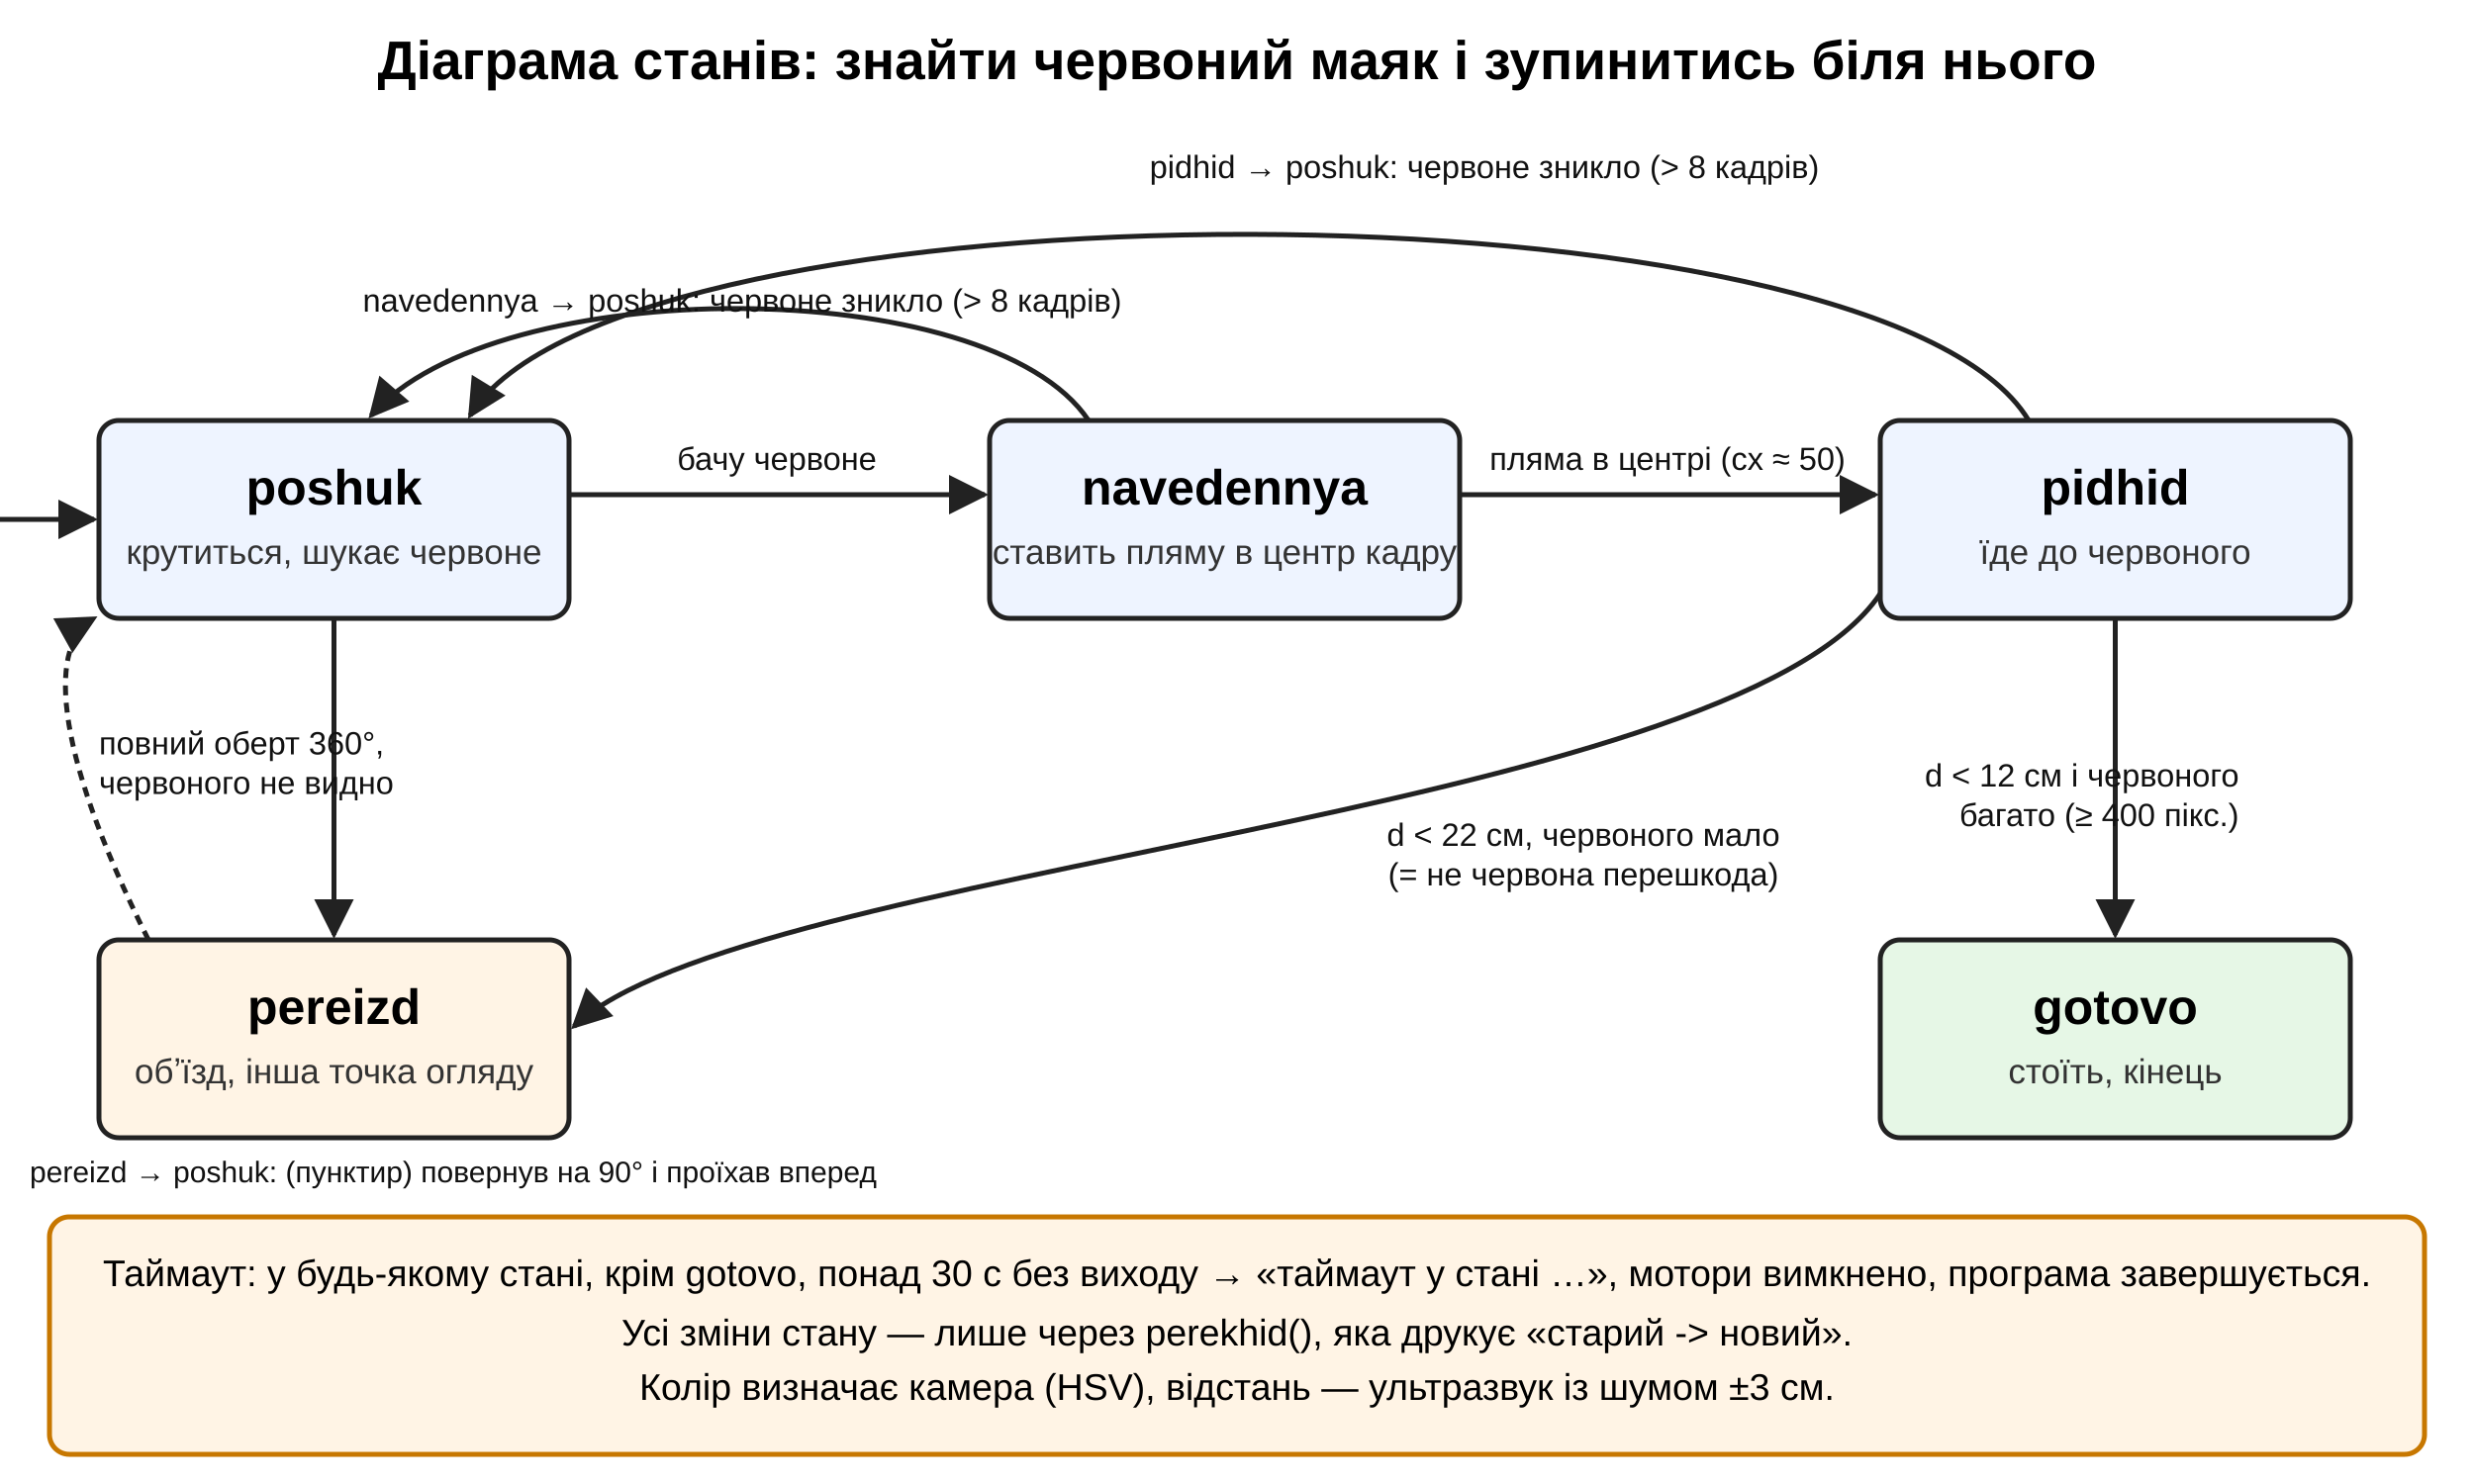
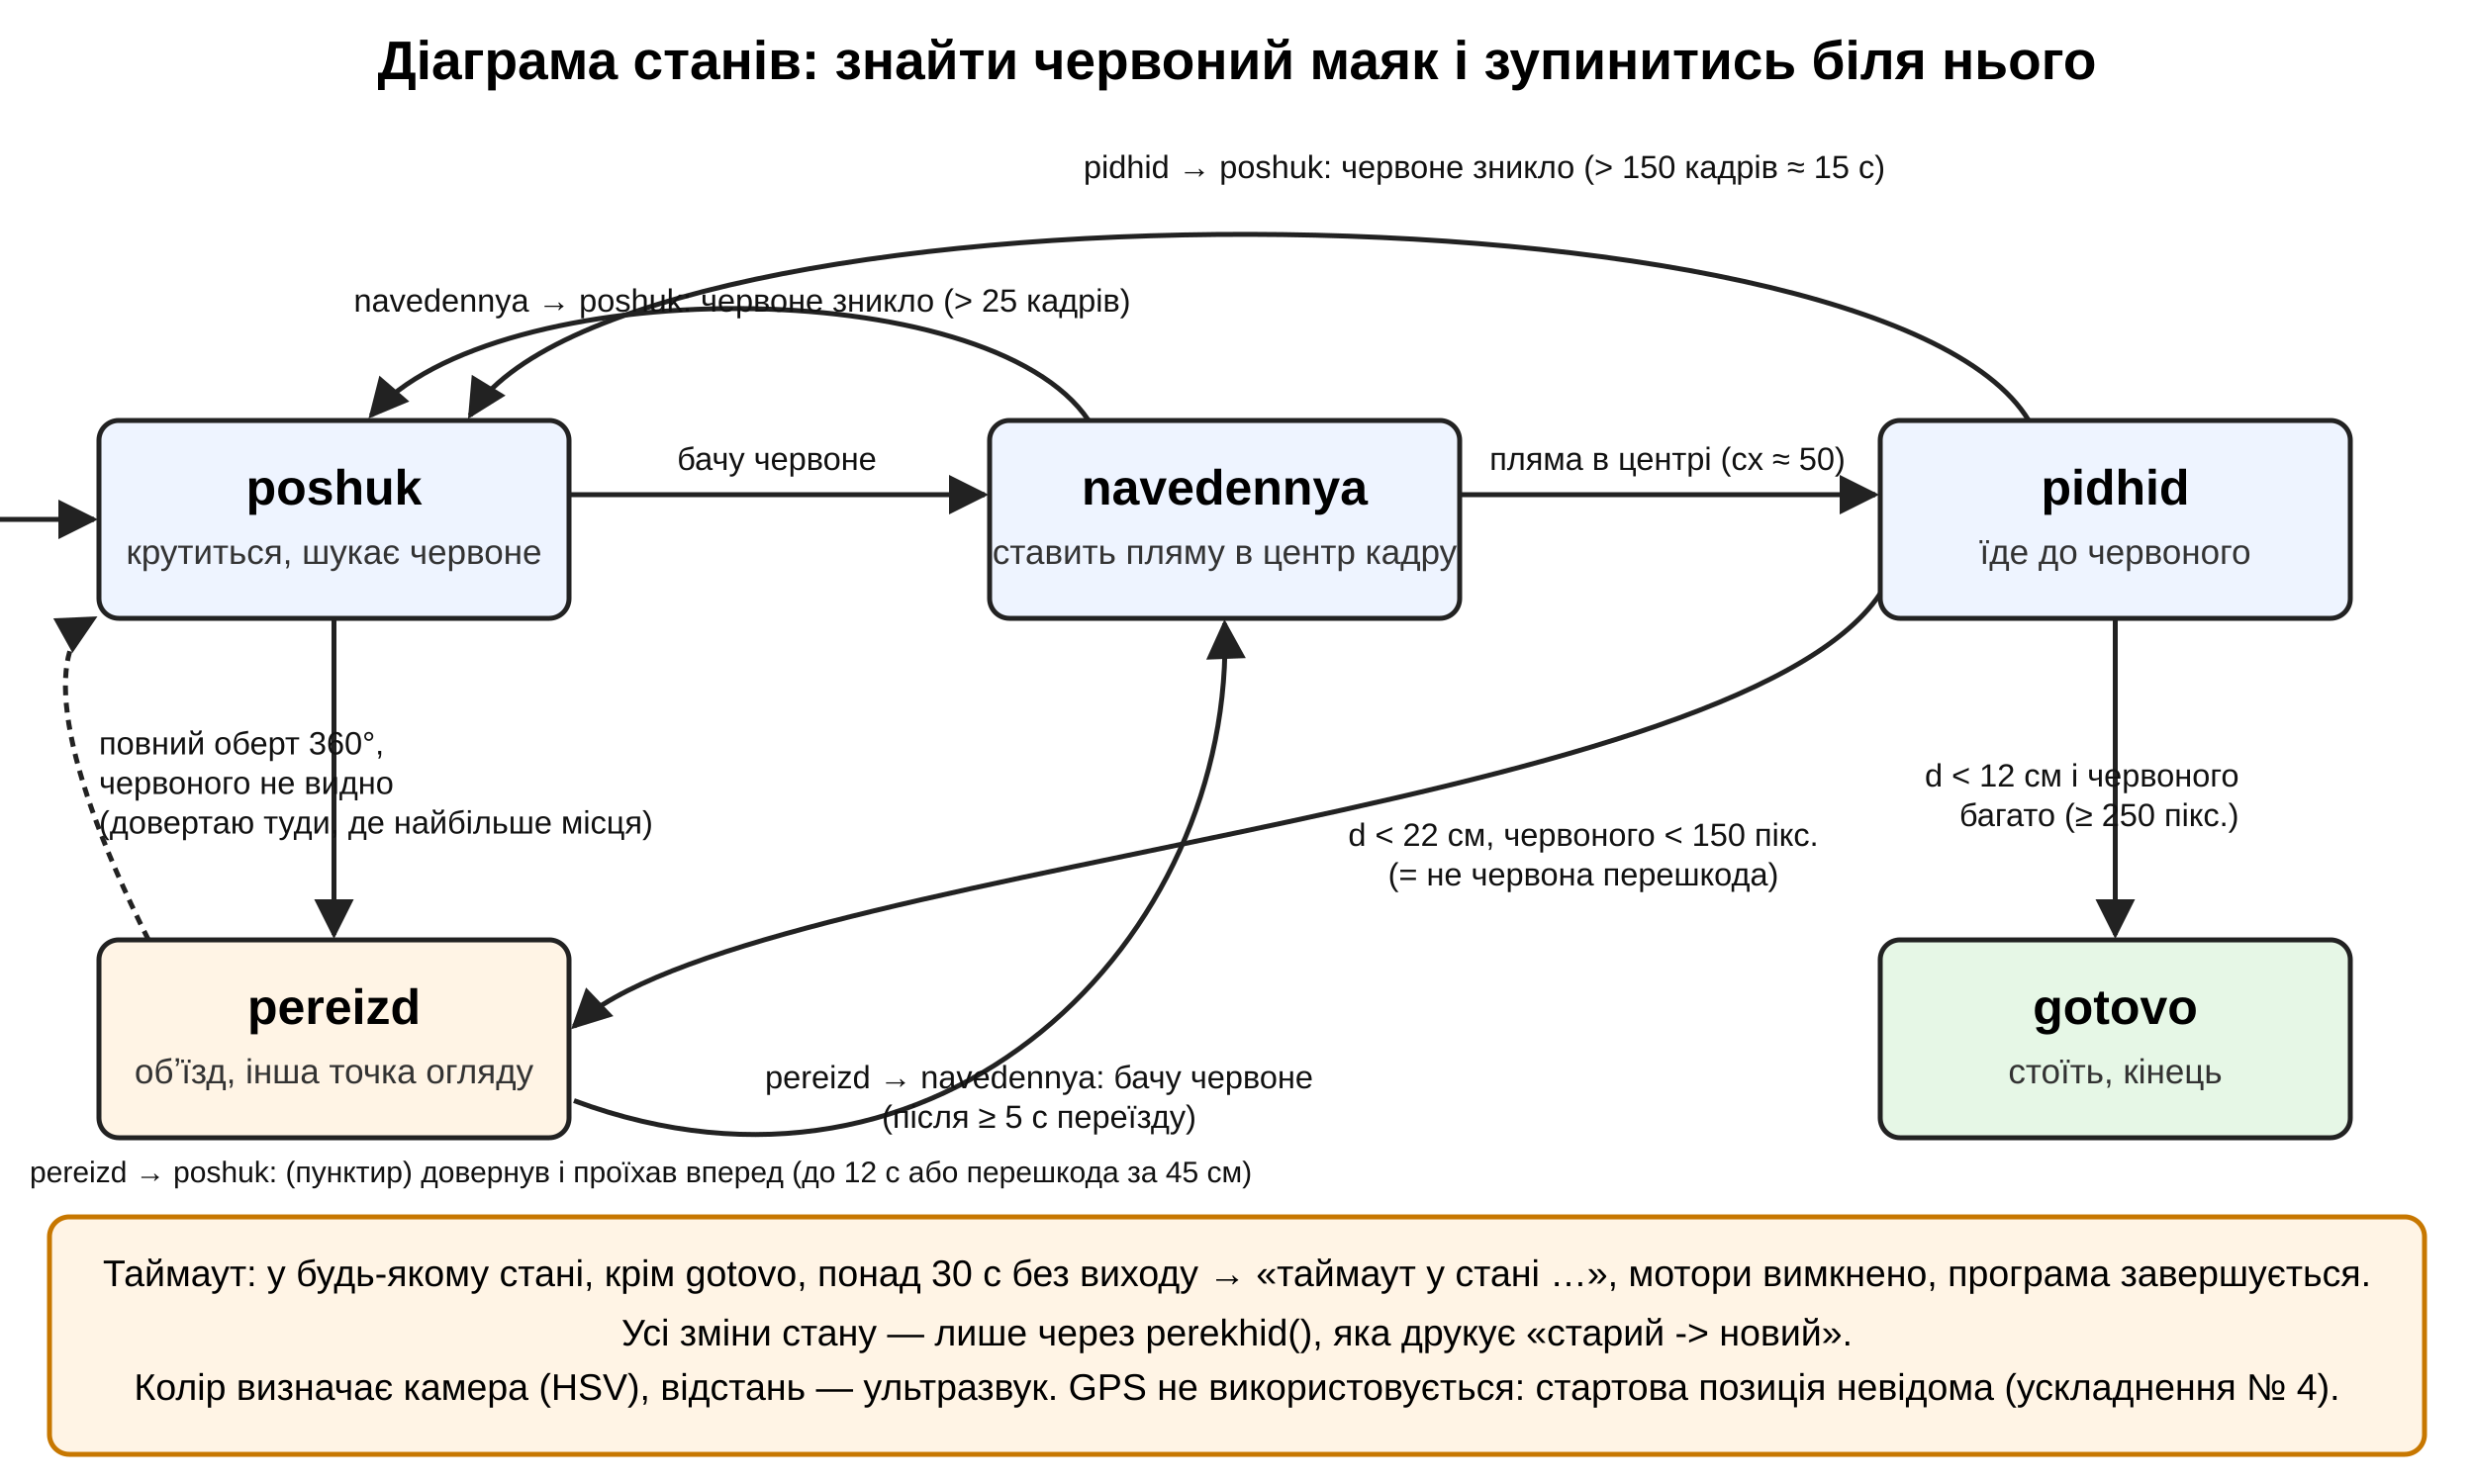
<svg xmlns="http://www.w3.org/2000/svg" width="1000" height="600" viewBox="0 0 1000 600" font-family="Arial, sans-serif">
  <defs>
    <marker id="a" viewBox="0 0 10 10" refX="9" refY="5" markerWidth="8" markerHeight="8" orient="auto-start-reverse">
      <path d="M0,0 L10,5 L0,10 z" fill="#222" />
    </marker>
  </defs>
  <rect width="1000" height="600" fill="#fff" />
  <text x="500" y="32" text-anchor="middle" font-size="22" font-weight="bold">Діаграма станів: знайти червоний маяк і зупинитись біля нього</text>
  <g stroke="#222" stroke-width="2" fill="#eef4ff">
    <rect x="40" y="170" width="190" height="80" rx="8" />
    <rect x="400" y="170" width="190" height="80" rx="8" />
    <rect x="760" y="170" width="190" height="80" rx="8" />
    <rect x="760" y="380" width="190" height="80" rx="8" fill="#e6f7e6" />
    <rect x="40" y="380" width="190" height="80" rx="8" fill="#fff4e5" />
  </g>
  <g font-size="20" text-anchor="middle" font-weight="bold">
    <text x="135" y="204">poshuk</text>
    <text x="495" y="204">navedennya</text>
    <text x="855" y="204">pidhid</text>
    <text x="855" y="414">gotovo</text>
    <text x="135" y="414">pereizd</text>
  </g>
  <g font-size="14" text-anchor="middle" fill="#333">
    <text x="135" y="228">крутиться, шукає червоне</text>
    <text x="495" y="228">ставить пляму в центр кадру</text>
    <text x="855" y="228">їде до червоного</text>
    <text x="855" y="438">стоїть, кінець</text>
    <text x="135" y="438">обʼїзд, інша точка огляду</text>
  </g>
  <g stroke="#222" stroke-width="2" fill="none" marker-end="url(#a)">
    <path d="M0,210 L38,210" />
    <path d="M230,200 L398,200" />
    <path d="M590,200 L758,200" />
    <path d="M855,250 L855,378" />
    <path d="M135,250 L135,378" />
    <path d="M760,240 C700,330 300,350 232,415" />
    <path d="M440,170 C400,110 200,110 150,168" />
+     <path d="M232,445 C380,500 500,380 495,252" />
    <path d="M820,170 C760,70 250,70 190,168" />
  </g>
  <g font-size="13" text-anchor="middle" fill="#111">
    <text x="314" y="190">бачу червоне</text>
    <text x="674" y="190">пляма в центрі (cx ≈ 50)</text>
    <text x="905" y="318" text-anchor="end">d &lt; 12 см і червоного</text>
-     <text x="905" y="334" text-anchor="end">багато (≥ 400 пікс.)</text>
+     <text x="905" y="334" text-anchor="end">багато (≥ 250 пікс.)</text>
    <text x="40" y="305" text-anchor="start" transform="rotate(0)">повний оберт 360°,</text>
    <text x="40" y="321" text-anchor="start">червоного не видно</text>
-     <text x="300" y="126">navedennya → poshuk: червоне зникло (&gt; 8 кадрів)</text>
-     <text x="600" y="72">pidhid → poshuk: червоне зникло (&gt; 8 кадрів)</text>
-     <text x="640" y="342" text-anchor="middle">d &lt; 22 см, червоного мало</text>
+     <text x="40" y="337" text-anchor="start">(довертаю туди, де найбільше місця)</text>
+     <text x="300" y="126">navedennya → poshuk: червоне зникло (&gt; 25 кадрів)</text>
+     <text x="600" y="72">pidhid → poshuk: червоне зникло (&gt; 150 кадрів ≈ 15 с)</text>
+     <text x="640" y="342" text-anchor="middle">d &lt; 22 см, червоного &lt; 150 пікс.</text>
    <text x="640" y="358" text-anchor="middle">(= не червона перешкода)</text>
-     <text x="12" y="478" text-anchor="start" font-size="12">pereizd → poshuk: (пунктир) повернув на 90° і проїхав вперед</text>
+     <text x="12" y="478" text-anchor="start" font-size="12">pereizd → poshuk: (пунктир) довернув і проїхав вперед (до 12 с або перешкода за 45 см)</text>
+     <text x="420" y="440" text-anchor="middle">pereizd → navedennya: бачу червоне</text>
+     <text x="420" y="456" text-anchor="middle">(після ≥ 5 с переїзду)</text>
  </g>
  <g stroke="#222" stroke-width="2" fill="none" marker-end="url(#a)">
    <path d="M60,380 C20,300 20,260 38,250" stroke-dasharray="4 3" />
  </g>
  <rect x="20" y="492" width="960" height="96" rx="8" fill="#fff4e5" stroke="#c77700" stroke-width="2" />
  <text x="500" y="520" text-anchor="middle" font-size="15">Таймаут: у будь-якому стані, крім gotovo, понад 30 с без виходу → «таймаут у стані …», мотори вимкнено, програма завершується.</text>
  <text x="500" y="544" text-anchor="middle" font-size="15">Усі зміни стану — лише через perekhid(), яка друкує «старий -&gt; новий».</text>
-   <text x="500" y="566" text-anchor="middle" font-size="15">Колір визначає камера (HSV), відстань — ультразвук із шумом ±3 см.</text>
+   <text x="500" y="566" text-anchor="middle" font-size="15">Колір визначає камера (HSV), відстань — ультразвук. GPS не використовується: стартова позиція невідома (ускладнення № 4).</text>
</svg>
